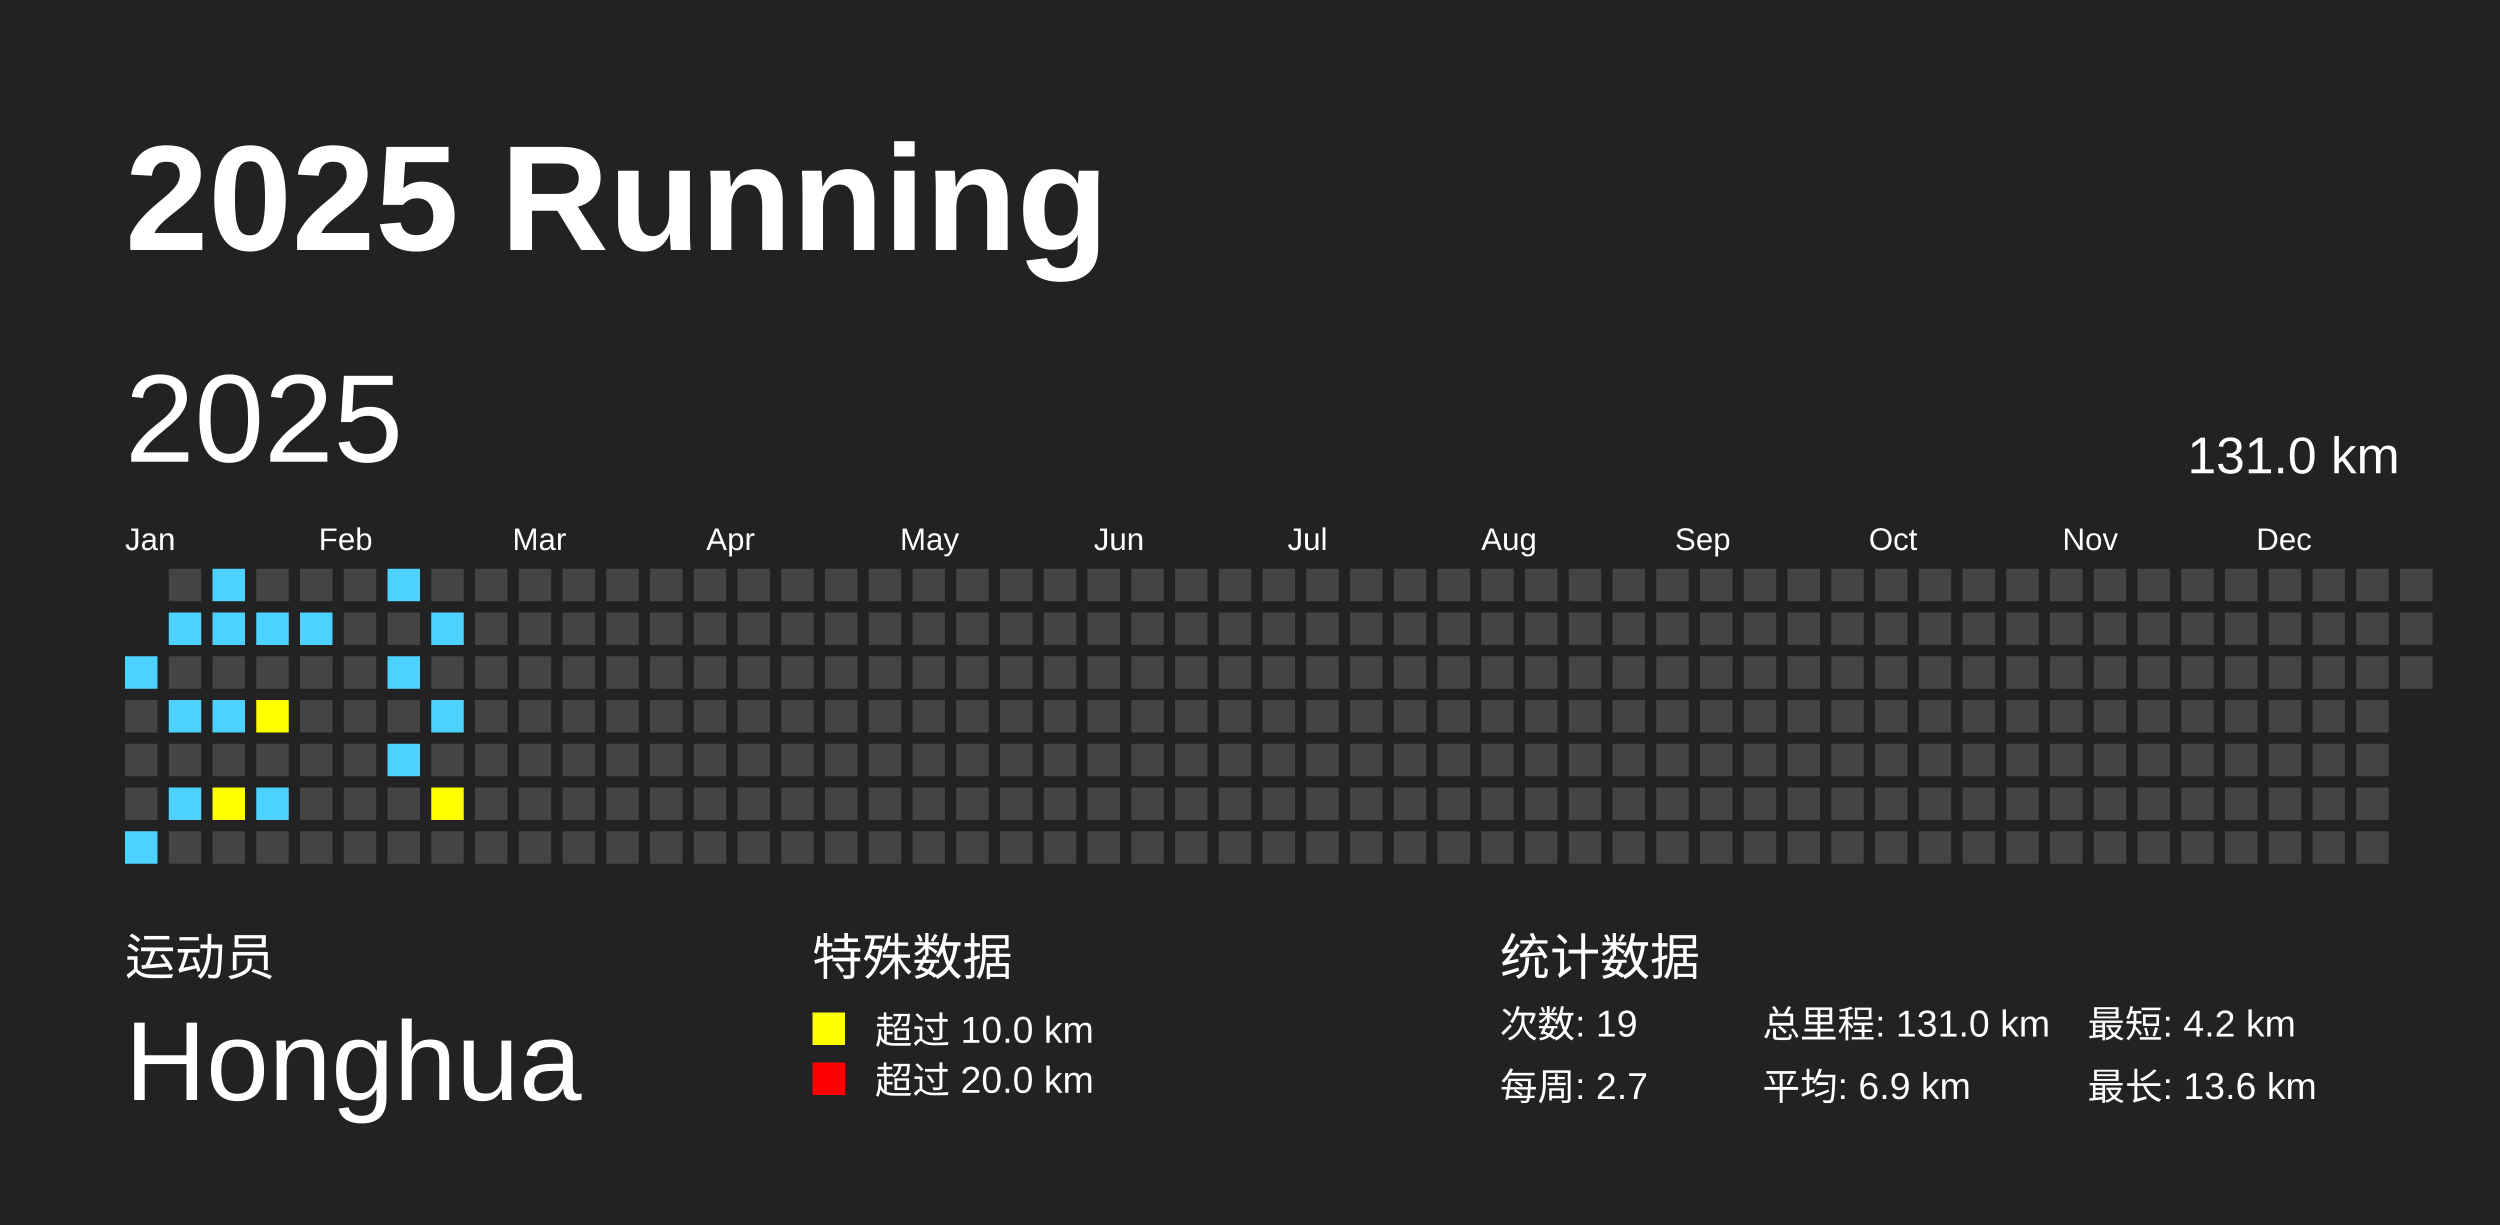
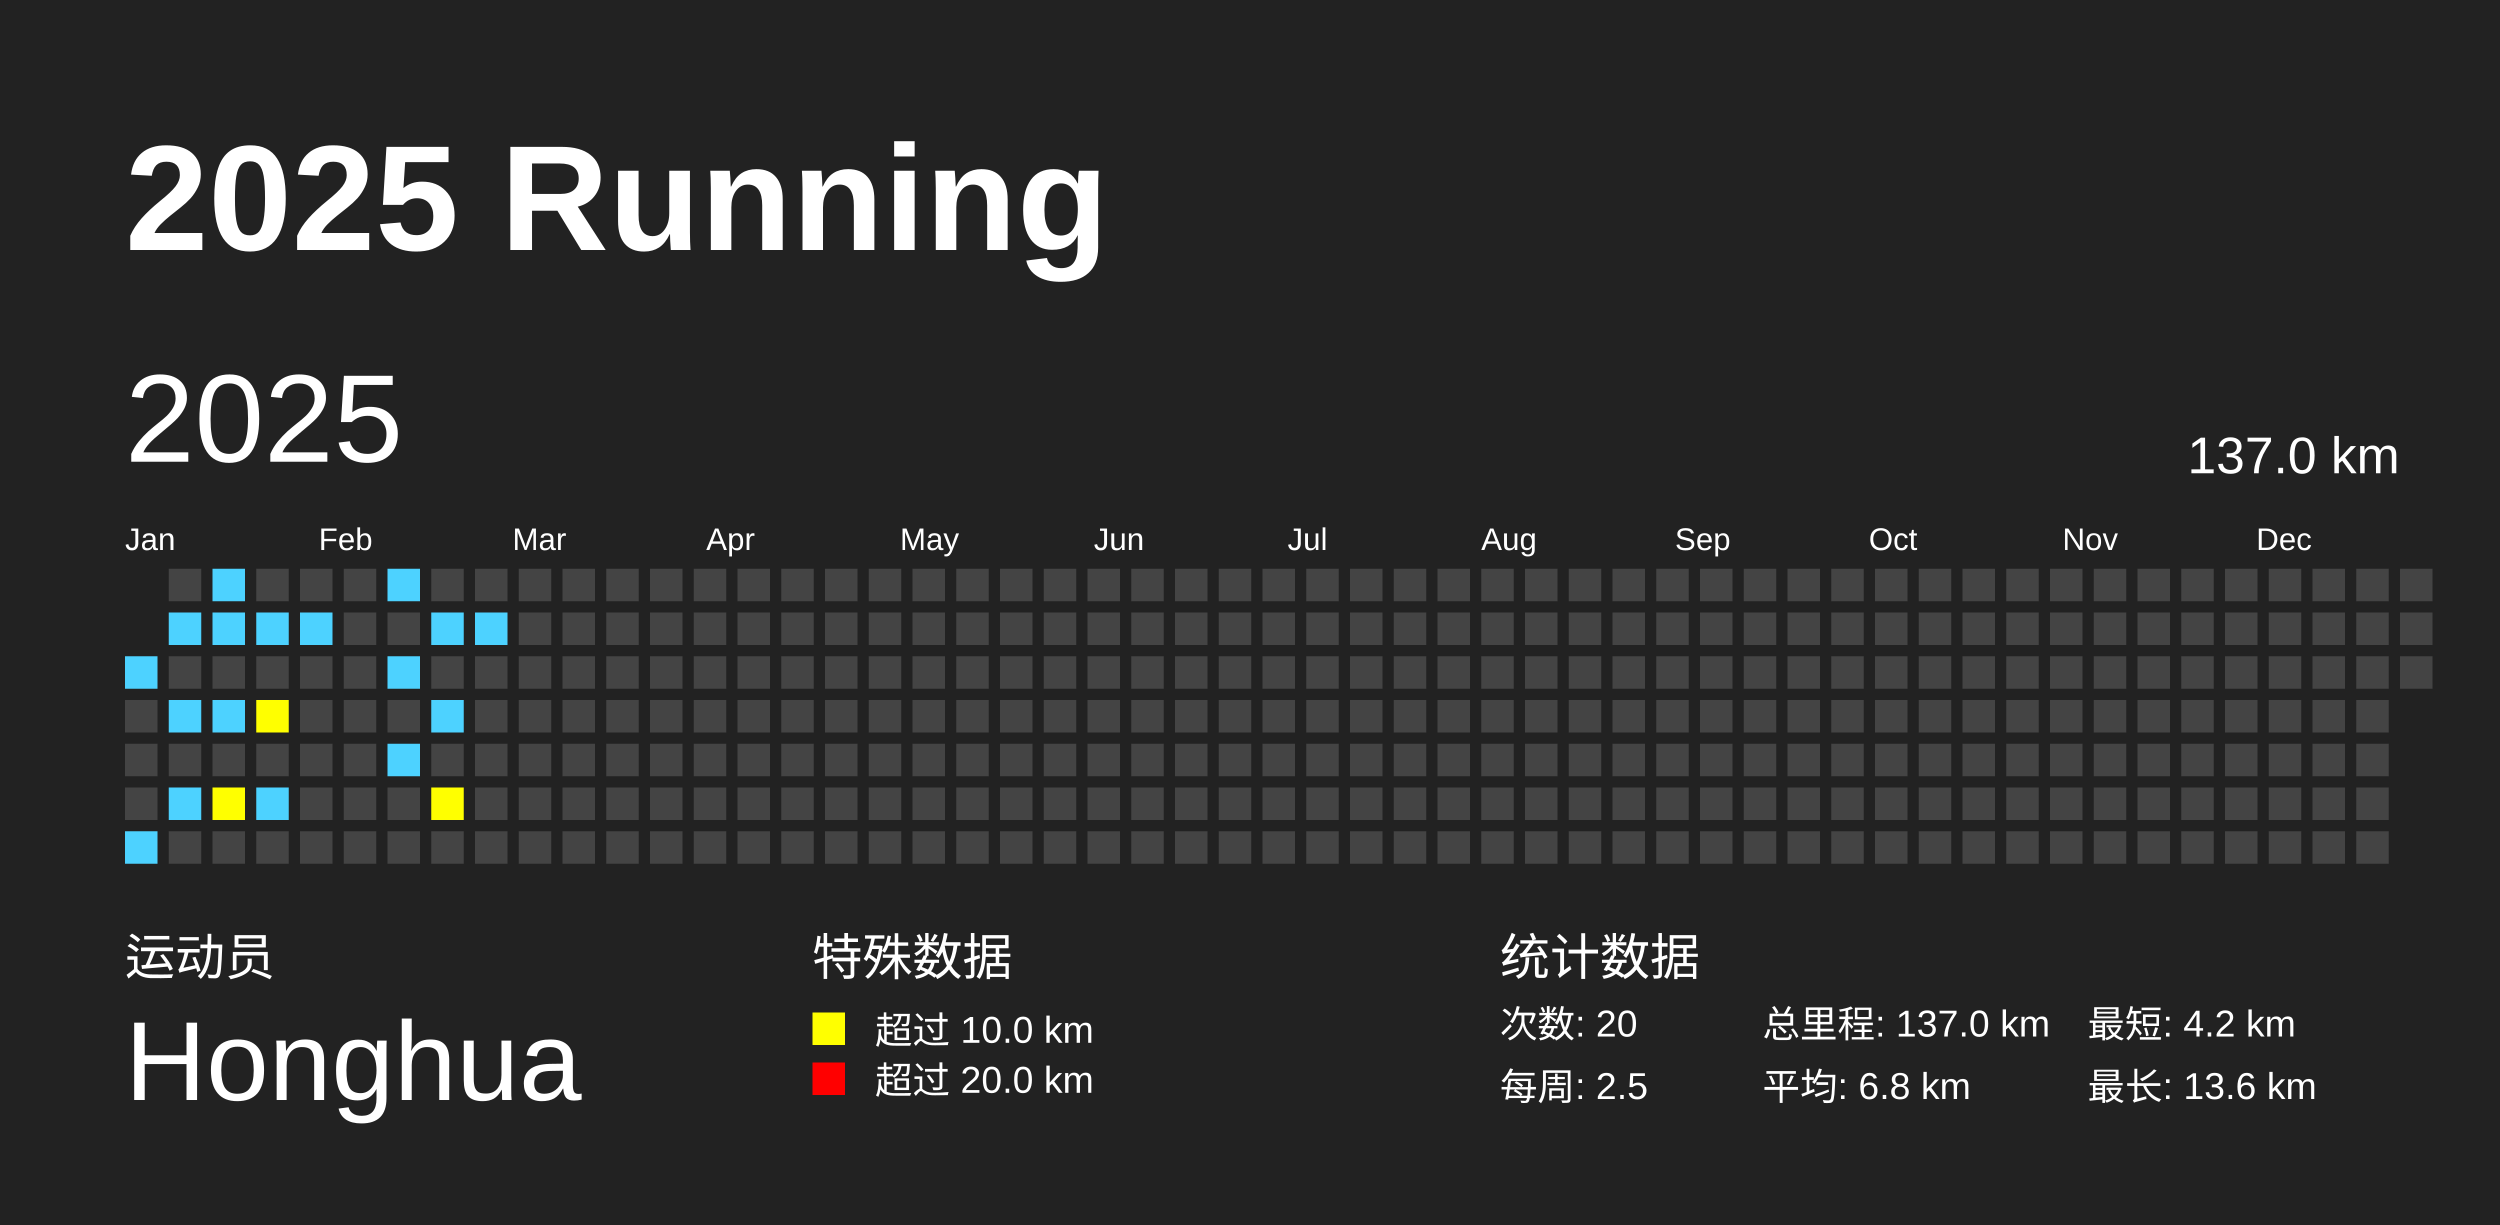
<svg xmlns="http://www.w3.org/2000/svg" baseProfile="full" height="98mm" version="1.1" viewBox="0,0,200,98" width="200mm">
  <defs />
  <rect fill="#222222" height="98" width="200" x="0" y="0" />
  <text fill="#FFFFFF" style="font-size:12px; font-family:Arial; font-weight:bold;" x="10" y="20">2025 Running</text>
  <text fill="#FFFFFF" style="font-size:4px; font-family:Arial" x="10" y="78">运动员</text>
  <text fill="#FFFFFF" style="font-size:9px; font-family:Arial" x="10" y="88">Honghua</text>
  <text fill="#FFFFFF" style="font-size:4px; font-family:Arial" x="65" y="78">特殊数据</text>
  <rect fill="yellow" height="2.6" width="2.6" x="65" y="81" />
  <text fill="#FFFFFF" style="font-size:3px; font-family:Arial" x="70" y="83.5">超过 10.0 km</text>
  <rect fill="red" height="2.6" width="2.6" x="65" y="85" />
  <text fill="#FFFFFF" style="font-size:3px; font-family:Arial" x="70" y="87.5">超过 20.0 km</text>
  <text fill="#FFFFFF" style="font-size:4px; font-family:Arial" x="120" y="78">统计数据</text>
-   <text fill="#FFFFFF" style="font-size:3px; font-family:Arial" x="120" y="83">次数: 19</text>
-   <text fill="#FFFFFF" style="font-size:3px; font-family:Arial" x="120" y="88">每周: 2.7</text>
-   <text fill="#FFFFFF" style="font-size:3px; font-family:Arial" x="141" y="83">总里程: 131.0 km</text>
-   <text fill="#FFFFFF" style="font-size:3px; font-family:Arial" x="141" y="88">平均: 6.9 km</text>
+   <text fill="#FFFFFF" style="font-size:3px; font-family:Arial" x="120" y="83">次数: 20</text>
+   <text fill="#FFFFFF" style="font-size:3px; font-family:Arial" x="120" y="88">每周: 2.5</text>
+   <text fill="#FFFFFF" style="font-size:3px; font-family:Arial" x="141" y="83">总里程: 137.0 km</text>
+   <text fill="#FFFFFF" style="font-size:3px; font-family:Arial" x="141" y="88">平均: 6.8 km</text>
  <text fill="#FFFFFF" style="font-size:3px; font-family:Arial" x="167" y="83">最短: 4.2 km</text>
  <text fill="#FFFFFF" style="font-size:3px; font-family:Arial" x="167" y="88">最长: 13.6 km</text>
  <text dominant-baseline="hanging" fill="#FFFFFF" style="font-size:10.0px; font-family:Arial;" x="10" y="30">2025</text>
-   <text dominant-baseline="hanging" fill="#FFFFFF" style="font-size:4.125px; font-family:Arial;" x="175" y="35">131.0 km</text>
+   <text dominant-baseline="hanging" fill="#FFFFFF" style="font-size:4.125px; font-family:Arial;" x="175" y="35">137.0 km</text>
  <text fill="#FFFFFF" style="font-size:2.5px; font-family:Arial" x="10.0" y="44">Jan</text>
  <text fill="#FFFFFF" style="font-size:2.5px; font-family:Arial" x="25.5" y="44">Feb</text>
  <text fill="#FFFFFF" style="font-size:2.5px; font-family:Arial" x="41.0" y="44">Mar</text>
  <text fill="#FFFFFF" style="font-size:2.5px; font-family:Arial" x="56.5" y="44">Apr</text>
  <text fill="#FFFFFF" style="font-size:2.5px; font-family:Arial" x="72.0" y="44">May</text>
  <text fill="#FFFFFF" style="font-size:2.5px; font-family:Arial" x="87.5" y="44">Jun</text>
  <text fill="#FFFFFF" style="font-size:2.5px; font-family:Arial" x="103.0" y="44">Jul</text>
  <text fill="#FFFFFF" style="font-size:2.5px; font-family:Arial" x="118.5" y="44">Aug</text>
  <text fill="#FFFFFF" style="font-size:2.5px; font-family:Arial" x="134.0" y="44">Sep</text>
  <text fill="#FFFFFF" style="font-size:2.5px; font-family:Arial" x="149.5" y="44">Oct</text>
  <text fill="#FFFFFF" style="font-size:2.5px; font-family:Arial" x="165.0" y="44">Nov</text>
  <text fill="#FFFFFF" style="font-size:2.5px; font-family:Arial" x="180.5" y="44">Dec</text>
  <rect fill="#4DD2FF" height="2.6" width="2.6" x="10.0" y="52.5" />
  <rect fill="#444444" height="2.6" width="2.6" x="10.0" y="56.0" />
  <rect fill="#444444" height="2.6" width="2.6" x="10.0" y="59.5" />
  <rect fill="#444444" height="2.6" width="2.6" x="10.0" y="63.0" />
  <rect fill="#4DD2FF" height="2.6" width="2.6" x="10.0" y="66.5" />
  <rect fill="#444444" height="2.6" width="2.6" x="13.5" y="45.5" />
  <rect fill="#4DD2FF" height="2.6" width="2.6" x="13.5" y="49.0" />
  <rect fill="#444444" height="2.6" width="2.6" x="13.5" y="52.5" />
  <rect fill="#4DD2FF" height="2.6" width="2.6" x="13.5" y="56.0" />
  <rect fill="#444444" height="2.6" width="2.6" x="13.5" y="59.5" />
  <rect fill="#4DD2FF" height="2.6" width="2.6" x="13.5" y="63.0" />
  <rect fill="#444444" height="2.6" width="2.6" x="13.5" y="66.5" />
  <rect fill="#4DD2FF" height="2.6" width="2.6" x="17.0" y="45.5" />
  <rect fill="#4DD2FF" height="2.6" width="2.6" x="17.0" y="49.0" />
  <rect fill="#444444" height="2.6" width="2.6" x="17.0" y="52.5" />
  <rect fill="#4DD2FF" height="2.6" width="2.6" x="17.0" y="56.0" />
  <rect fill="#444444" height="2.6" width="2.6" x="17.0" y="59.5" />
  <rect fill="yellow" height="2.6" width="2.6" x="17.0" y="63.0" />
  <rect fill="#444444" height="2.6" width="2.6" x="17.0" y="66.5" />
  <rect fill="#444444" height="2.6" width="2.6" x="20.5" y="45.5" />
  <rect fill="#4DD2FF" height="2.6" width="2.6" x="20.5" y="49.0" />
  <rect fill="#444444" height="2.6" width="2.6" x="20.5" y="52.5" />
  <rect fill="yellow" height="2.6" width="2.6" x="20.5" y="56.0" />
  <rect fill="#444444" height="2.6" width="2.6" x="20.5" y="59.5" />
  <rect fill="#4DD2FF" height="2.6" width="2.6" x="20.5" y="63.0" />
  <rect fill="#444444" height="2.6" width="2.6" x="20.5" y="66.5" />
  <rect fill="#444444" height="2.6" width="2.6" x="24.0" y="45.5" />
  <rect fill="#4DD2FF" height="2.6" width="2.6" x="24.0" y="49.0" />
  <rect fill="#444444" height="2.6" width="2.6" x="24.0" y="52.5" />
  <rect fill="#444444" height="2.6" width="2.6" x="24.0" y="56.0" />
  <rect fill="#444444" height="2.6" width="2.6" x="24.0" y="59.5" />
  <rect fill="#444444" height="2.6" width="2.6" x="24.0" y="63.0" />
  <rect fill="#444444" height="2.6" width="2.6" x="24.0" y="66.5" />
  <rect fill="#444444" height="2.6" width="2.6" x="27.5" y="45.5" />
  <rect fill="#444444" height="2.6" width="2.6" x="27.5" y="49.0" />
  <rect fill="#444444" height="2.6" width="2.6" x="27.5" y="52.5" />
  <rect fill="#444444" height="2.6" width="2.6" x="27.5" y="56.0" />
  <rect fill="#444444" height="2.6" width="2.6" x="27.5" y="59.5" />
  <rect fill="#444444" height="2.6" width="2.6" x="27.5" y="63.0" />
  <rect fill="#444444" height="2.6" width="2.6" x="27.5" y="66.5" />
  <rect fill="#4DD2FF" height="2.6" width="2.6" x="31.0" y="45.5" />
  <rect fill="#444444" height="2.6" width="2.6" x="31.0" y="49.0" />
  <rect fill="#4DD2FF" height="2.6" width="2.6" x="31.0" y="52.5" />
  <rect fill="#444444" height="2.6" width="2.6" x="31.0" y="56.0" />
  <rect fill="#4DD2FF" height="2.6" width="2.6" x="31.0" y="59.5" />
  <rect fill="#444444" height="2.6" width="2.6" x="31.0" y="63.0" />
  <rect fill="#444444" height="2.6" width="2.6" x="31.0" y="66.5" />
  <rect fill="#444444" height="2.6" width="2.6" x="34.5" y="45.5" />
  <rect fill="#4DD2FF" height="2.6" width="2.6" x="34.5" y="49.0" />
  <rect fill="#444444" height="2.6" width="2.6" x="34.5" y="52.5" />
  <rect fill="#4DD2FF" height="2.6" width="2.6" x="34.5" y="56.0" />
  <rect fill="#444444" height="2.6" width="2.6" x="34.5" y="59.5" />
  <rect fill="yellow" height="2.6" width="2.6" x="34.5" y="63.0" />
  <rect fill="#444444" height="2.6" width="2.6" x="34.5" y="66.5" />
  <rect fill="#444444" height="2.6" width="2.6" x="38.0" y="45.5" />
-   <rect fill="#444444" height="2.6" width="2.6" x="38.0" y="49.0" />
+   <rect fill="#4DD2FF" height="2.6" width="2.6" x="38.0" y="49.0" />
  <rect fill="#444444" height="2.6" width="2.6" x="38.0" y="52.5" />
  <rect fill="#444444" height="2.6" width="2.6" x="38.0" y="56.0" />
  <rect fill="#444444" height="2.6" width="2.6" x="38.0" y="59.5" />
  <rect fill="#444444" height="2.6" width="2.6" x="38.0" y="63.0" />
  <rect fill="#444444" height="2.6" width="2.6" x="38.0" y="66.5" />
  <rect fill="#444444" height="2.6" width="2.6" x="41.5" y="45.5" />
  <rect fill="#444444" height="2.6" width="2.6" x="41.5" y="49.0" />
  <rect fill="#444444" height="2.6" width="2.6" x="41.5" y="52.5" />
  <rect fill="#444444" height="2.6" width="2.6" x="41.5" y="56.0" />
  <rect fill="#444444" height="2.6" width="2.6" x="41.5" y="59.5" />
  <rect fill="#444444" height="2.6" width="2.6" x="41.5" y="63.0" />
  <rect fill="#444444" height="2.6" width="2.6" x="41.5" y="66.5" />
  <rect fill="#444444" height="2.6" width="2.6" x="45.0" y="45.5" />
  <rect fill="#444444" height="2.6" width="2.6" x="45.0" y="49.0" />
  <rect fill="#444444" height="2.6" width="2.6" x="45.0" y="52.5" />
  <rect fill="#444444" height="2.6" width="2.6" x="45.0" y="56.0" />
  <rect fill="#444444" height="2.6" width="2.6" x="45.0" y="59.5" />
  <rect fill="#444444" height="2.6" width="2.6" x="45.0" y="63.0" />
  <rect fill="#444444" height="2.6" width="2.6" x="45.0" y="66.5" />
  <rect fill="#444444" height="2.6" width="2.6" x="48.5" y="45.5" />
  <rect fill="#444444" height="2.6" width="2.6" x="48.5" y="49.0" />
  <rect fill="#444444" height="2.6" width="2.6" x="48.5" y="52.5" />
  <rect fill="#444444" height="2.6" width="2.6" x="48.5" y="56.0" />
  <rect fill="#444444" height="2.6" width="2.6" x="48.5" y="59.5" />
  <rect fill="#444444" height="2.6" width="2.6" x="48.5" y="63.0" />
  <rect fill="#444444" height="2.6" width="2.6" x="48.5" y="66.5" />
  <rect fill="#444444" height="2.6" width="2.6" x="52.0" y="45.5" />
  <rect fill="#444444" height="2.6" width="2.6" x="52.0" y="49.0" />
  <rect fill="#444444" height="2.6" width="2.6" x="52.0" y="52.5" />
  <rect fill="#444444" height="2.6" width="2.6" x="52.0" y="56.0" />
  <rect fill="#444444" height="2.6" width="2.6" x="52.0" y="59.5" />
  <rect fill="#444444" height="2.6" width="2.6" x="52.0" y="63.0" />
  <rect fill="#444444" height="2.6" width="2.6" x="52.0" y="66.5" />
  <rect fill="#444444" height="2.6" width="2.6" x="55.5" y="45.5" />
  <rect fill="#444444" height="2.6" width="2.6" x="55.5" y="49.0" />
  <rect fill="#444444" height="2.6" width="2.6" x="55.5" y="52.5" />
  <rect fill="#444444" height="2.6" width="2.6" x="55.5" y="56.0" />
  <rect fill="#444444" height="2.6" width="2.6" x="55.5" y="59.5" />
  <rect fill="#444444" height="2.6" width="2.6" x="55.5" y="63.0" />
  <rect fill="#444444" height="2.6" width="2.6" x="55.5" y="66.5" />
  <rect fill="#444444" height="2.6" width="2.6" x="59.0" y="45.5" />
  <rect fill="#444444" height="2.6" width="2.6" x="59.0" y="49.0" />
  <rect fill="#444444" height="2.6" width="2.6" x="59.0" y="52.5" />
  <rect fill="#444444" height="2.6" width="2.6" x="59.0" y="56.0" />
  <rect fill="#444444" height="2.6" width="2.6" x="59.0" y="59.5" />
  <rect fill="#444444" height="2.6" width="2.6" x="59.0" y="63.0" />
  <rect fill="#444444" height="2.6" width="2.6" x="59.0" y="66.5" />
  <rect fill="#444444" height="2.6" width="2.6" x="62.5" y="45.5" />
  <rect fill="#444444" height="2.6" width="2.6" x="62.5" y="49.0" />
  <rect fill="#444444" height="2.6" width="2.6" x="62.5" y="52.5" />
  <rect fill="#444444" height="2.6" width="2.6" x="62.5" y="56.0" />
  <rect fill="#444444" height="2.6" width="2.6" x="62.5" y="59.5" />
  <rect fill="#444444" height="2.6" width="2.6" x="62.5" y="63.0" />
  <rect fill="#444444" height="2.6" width="2.6" x="62.5" y="66.5" />
  <rect fill="#444444" height="2.6" width="2.6" x="66.0" y="45.5" />
  <rect fill="#444444" height="2.6" width="2.6" x="66.0" y="49.0" />
  <rect fill="#444444" height="2.6" width="2.6" x="66.0" y="52.5" />
  <rect fill="#444444" height="2.6" width="2.6" x="66.0" y="56.0" />
  <rect fill="#444444" height="2.6" width="2.6" x="66.0" y="59.5" />
  <rect fill="#444444" height="2.6" width="2.6" x="66.0" y="63.0" />
  <rect fill="#444444" height="2.6" width="2.6" x="66.0" y="66.5" />
  <rect fill="#444444" height="2.6" width="2.6" x="69.5" y="45.5" />
  <rect fill="#444444" height="2.6" width="2.6" x="69.5" y="49.0" />
  <rect fill="#444444" height="2.6" width="2.6" x="69.5" y="52.5" />
  <rect fill="#444444" height="2.6" width="2.6" x="69.5" y="56.0" />
  <rect fill="#444444" height="2.6" width="2.6" x="69.5" y="59.5" />
  <rect fill="#444444" height="2.6" width="2.6" x="69.5" y="63.0" />
  <rect fill="#444444" height="2.6" width="2.6" x="69.5" y="66.5" />
  <rect fill="#444444" height="2.6" width="2.6" x="73.0" y="45.5" />
  <rect fill="#444444" height="2.6" width="2.6" x="73.0" y="49.0" />
  <rect fill="#444444" height="2.6" width="2.6" x="73.0" y="52.5" />
  <rect fill="#444444" height="2.6" width="2.6" x="73.0" y="56.0" />
  <rect fill="#444444" height="2.6" width="2.6" x="73.0" y="59.5" />
  <rect fill="#444444" height="2.6" width="2.6" x="73.0" y="63.0" />
  <rect fill="#444444" height="2.6" width="2.6" x="73.0" y="66.5" />
  <rect fill="#444444" height="2.6" width="2.6" x="76.5" y="45.5" />
  <rect fill="#444444" height="2.6" width="2.6" x="76.5" y="49.0" />
  <rect fill="#444444" height="2.6" width="2.6" x="76.5" y="52.5" />
  <rect fill="#444444" height="2.6" width="2.6" x="76.5" y="56.0" />
  <rect fill="#444444" height="2.6" width="2.6" x="76.5" y="59.5" />
  <rect fill="#444444" height="2.6" width="2.6" x="76.5" y="63.0" />
  <rect fill="#444444" height="2.6" width="2.6" x="76.5" y="66.5" />
  <rect fill="#444444" height="2.6" width="2.6" x="80.0" y="45.5" />
  <rect fill="#444444" height="2.6" width="2.6" x="80.0" y="49.0" />
  <rect fill="#444444" height="2.6" width="2.6" x="80.0" y="52.5" />
  <rect fill="#444444" height="2.6" width="2.6" x="80.0" y="56.0" />
  <rect fill="#444444" height="2.6" width="2.6" x="80.0" y="59.5" />
  <rect fill="#444444" height="2.6" width="2.6" x="80.0" y="63.0" />
  <rect fill="#444444" height="2.6" width="2.6" x="80.0" y="66.5" />
  <rect fill="#444444" height="2.6" width="2.6" x="83.5" y="45.5" />
  <rect fill="#444444" height="2.6" width="2.6" x="83.5" y="49.0" />
  <rect fill="#444444" height="2.6" width="2.6" x="83.5" y="52.5" />
  <rect fill="#444444" height="2.6" width="2.6" x="83.5" y="56.0" />
  <rect fill="#444444" height="2.6" width="2.6" x="83.5" y="59.5" />
  <rect fill="#444444" height="2.6" width="2.6" x="83.5" y="63.0" />
  <rect fill="#444444" height="2.6" width="2.6" x="83.5" y="66.5" />
  <rect fill="#444444" height="2.6" width="2.6" x="87.0" y="45.5" />
  <rect fill="#444444" height="2.6" width="2.6" x="87.0" y="49.0" />
  <rect fill="#444444" height="2.6" width="2.6" x="87.0" y="52.5" />
  <rect fill="#444444" height="2.6" width="2.6" x="87.0" y="56.0" />
  <rect fill="#444444" height="2.6" width="2.6" x="87.0" y="59.5" />
  <rect fill="#444444" height="2.6" width="2.6" x="87.0" y="63.0" />
  <rect fill="#444444" height="2.6" width="2.6" x="87.0" y="66.5" />
  <rect fill="#444444" height="2.6" width="2.6" x="90.5" y="45.5" />
  <rect fill="#444444" height="2.6" width="2.6" x="90.5" y="49.0" />
  <rect fill="#444444" height="2.6" width="2.6" x="90.5" y="52.5" />
  <rect fill="#444444" height="2.6" width="2.6" x="90.5" y="56.0" />
  <rect fill="#444444" height="2.6" width="2.6" x="90.5" y="59.5" />
  <rect fill="#444444" height="2.6" width="2.6" x="90.5" y="63.0" />
  <rect fill="#444444" height="2.6" width="2.6" x="90.5" y="66.5" />
  <rect fill="#444444" height="2.6" width="2.6" x="94.0" y="45.5" />
  <rect fill="#444444" height="2.6" width="2.6" x="94.0" y="49.0" />
  <rect fill="#444444" height="2.6" width="2.6" x="94.0" y="52.5" />
  <rect fill="#444444" height="2.6" width="2.6" x="94.0" y="56.0" />
  <rect fill="#444444" height="2.6" width="2.6" x="94.0" y="59.5" />
  <rect fill="#444444" height="2.6" width="2.6" x="94.0" y="63.0" />
  <rect fill="#444444" height="2.6" width="2.6" x="94.0" y="66.5" />
  <rect fill="#444444" height="2.6" width="2.6" x="97.5" y="45.5" />
  <rect fill="#444444" height="2.6" width="2.6" x="97.5" y="49.0" />
  <rect fill="#444444" height="2.6" width="2.6" x="97.5" y="52.5" />
  <rect fill="#444444" height="2.6" width="2.6" x="97.5" y="56.0" />
  <rect fill="#444444" height="2.6" width="2.6" x="97.5" y="59.5" />
  <rect fill="#444444" height="2.6" width="2.6" x="97.5" y="63.0" />
  <rect fill="#444444" height="2.6" width="2.6" x="97.5" y="66.5" />
  <rect fill="#444444" height="2.6" width="2.6" x="101.0" y="45.5" />
  <rect fill="#444444" height="2.6" width="2.6" x="101.0" y="49.0" />
  <rect fill="#444444" height="2.6" width="2.6" x="101.0" y="52.5" />
  <rect fill="#444444" height="2.6" width="2.6" x="101.0" y="56.0" />
  <rect fill="#444444" height="2.6" width="2.6" x="101.0" y="59.5" />
  <rect fill="#444444" height="2.6" width="2.6" x="101.0" y="63.0" />
  <rect fill="#444444" height="2.6" width="2.6" x="101.0" y="66.5" />
  <rect fill="#444444" height="2.6" width="2.6" x="104.5" y="45.5" />
  <rect fill="#444444" height="2.6" width="2.6" x="104.5" y="49.0" />
  <rect fill="#444444" height="2.6" width="2.6" x="104.5" y="52.5" />
  <rect fill="#444444" height="2.6" width="2.6" x="104.5" y="56.0" />
  <rect fill="#444444" height="2.6" width="2.6" x="104.5" y="59.5" />
  <rect fill="#444444" height="2.6" width="2.6" x="104.5" y="63.0" />
  <rect fill="#444444" height="2.6" width="2.6" x="104.5" y="66.5" />
  <rect fill="#444444" height="2.6" width="2.6" x="108.0" y="45.5" />
  <rect fill="#444444" height="2.6" width="2.6" x="108.0" y="49.0" />
  <rect fill="#444444" height="2.6" width="2.6" x="108.0" y="52.5" />
  <rect fill="#444444" height="2.6" width="2.6" x="108.0" y="56.0" />
  <rect fill="#444444" height="2.6" width="2.6" x="108.0" y="59.5" />
  <rect fill="#444444" height="2.6" width="2.6" x="108.0" y="63.0" />
  <rect fill="#444444" height="2.6" width="2.6" x="108.0" y="66.5" />
  <rect fill="#444444" height="2.6" width="2.6" x="111.5" y="45.5" />
  <rect fill="#444444" height="2.6" width="2.6" x="111.5" y="49.0" />
  <rect fill="#444444" height="2.6" width="2.6" x="111.5" y="52.5" />
  <rect fill="#444444" height="2.6" width="2.6" x="111.5" y="56.0" />
  <rect fill="#444444" height="2.6" width="2.6" x="111.5" y="59.5" />
  <rect fill="#444444" height="2.6" width="2.6" x="111.5" y="63.0" />
  <rect fill="#444444" height="2.6" width="2.6" x="111.5" y="66.5" />
  <rect fill="#444444" height="2.6" width="2.6" x="115.0" y="45.5" />
  <rect fill="#444444" height="2.6" width="2.6" x="115.0" y="49.0" />
  <rect fill="#444444" height="2.6" width="2.6" x="115.0" y="52.5" />
  <rect fill="#444444" height="2.6" width="2.6" x="115.0" y="56.0" />
  <rect fill="#444444" height="2.6" width="2.6" x="115.0" y="59.5" />
  <rect fill="#444444" height="2.6" width="2.6" x="115.0" y="63.0" />
  <rect fill="#444444" height="2.6" width="2.6" x="115.0" y="66.5" />
  <rect fill="#444444" height="2.6" width="2.6" x="118.5" y="45.5" />
  <rect fill="#444444" height="2.6" width="2.6" x="118.5" y="49.0" />
  <rect fill="#444444" height="2.6" width="2.6" x="118.5" y="52.5" />
  <rect fill="#444444" height="2.6" width="2.6" x="118.5" y="56.0" />
  <rect fill="#444444" height="2.6" width="2.6" x="118.5" y="59.5" />
  <rect fill="#444444" height="2.6" width="2.6" x="118.5" y="63.0" />
  <rect fill="#444444" height="2.6" width="2.6" x="118.5" y="66.5" />
  <rect fill="#444444" height="2.6" width="2.6" x="122.0" y="45.5" />
  <rect fill="#444444" height="2.6" width="2.6" x="122.0" y="49.0" />
  <rect fill="#444444" height="2.6" width="2.6" x="122.0" y="52.5" />
  <rect fill="#444444" height="2.6" width="2.6" x="122.0" y="56.0" />
  <rect fill="#444444" height="2.6" width="2.6" x="122.0" y="59.5" />
  <rect fill="#444444" height="2.6" width="2.6" x="122.0" y="63.0" />
  <rect fill="#444444" height="2.6" width="2.6" x="122.0" y="66.5" />
  <rect fill="#444444" height="2.6" width="2.6" x="125.5" y="45.5" />
  <rect fill="#444444" height="2.6" width="2.6" x="125.5" y="49.0" />
  <rect fill="#444444" height="2.6" width="2.6" x="125.5" y="52.5" />
  <rect fill="#444444" height="2.6" width="2.6" x="125.5" y="56.0" />
  <rect fill="#444444" height="2.6" width="2.6" x="125.5" y="59.5" />
  <rect fill="#444444" height="2.6" width="2.6" x="125.5" y="63.0" />
  <rect fill="#444444" height="2.6" width="2.6" x="125.5" y="66.5" />
  <rect fill="#444444" height="2.6" width="2.6" x="129.0" y="45.5" />
  <rect fill="#444444" height="2.6" width="2.6" x="129.0" y="49.0" />
  <rect fill="#444444" height="2.6" width="2.6" x="129.0" y="52.5" />
  <rect fill="#444444" height="2.6" width="2.6" x="129.0" y="56.0" />
  <rect fill="#444444" height="2.6" width="2.6" x="129.0" y="59.5" />
  <rect fill="#444444" height="2.6" width="2.6" x="129.0" y="63.0" />
  <rect fill="#444444" height="2.6" width="2.6" x="129.0" y="66.5" />
  <rect fill="#444444" height="2.6" width="2.6" x="132.5" y="45.5" />
  <rect fill="#444444" height="2.6" width="2.6" x="132.5" y="49.0" />
  <rect fill="#444444" height="2.6" width="2.6" x="132.5" y="52.5" />
  <rect fill="#444444" height="2.6" width="2.6" x="132.5" y="56.0" />
  <rect fill="#444444" height="2.6" width="2.6" x="132.5" y="59.5" />
  <rect fill="#444444" height="2.6" width="2.6" x="132.5" y="63.0" />
  <rect fill="#444444" height="2.6" width="2.6" x="132.5" y="66.5" />
  <rect fill="#444444" height="2.6" width="2.6" x="136.0" y="45.5" />
  <rect fill="#444444" height="2.6" width="2.6" x="136.0" y="49.0" />
  <rect fill="#444444" height="2.6" width="2.6" x="136.0" y="52.5" />
  <rect fill="#444444" height="2.6" width="2.6" x="136.0" y="56.0" />
  <rect fill="#444444" height="2.6" width="2.6" x="136.0" y="59.5" />
  <rect fill="#444444" height="2.6" width="2.6" x="136.0" y="63.0" />
  <rect fill="#444444" height="2.6" width="2.6" x="136.0" y="66.5" />
  <rect fill="#444444" height="2.6" width="2.6" x="139.5" y="45.5" />
  <rect fill="#444444" height="2.6" width="2.6" x="139.5" y="49.0" />
  <rect fill="#444444" height="2.6" width="2.6" x="139.5" y="52.5" />
  <rect fill="#444444" height="2.6" width="2.6" x="139.5" y="56.0" />
  <rect fill="#444444" height="2.6" width="2.6" x="139.5" y="59.5" />
  <rect fill="#444444" height="2.6" width="2.6" x="139.5" y="63.0" />
  <rect fill="#444444" height="2.6" width="2.6" x="139.5" y="66.5" />
  <rect fill="#444444" height="2.6" width="2.6" x="143.0" y="45.5" />
  <rect fill="#444444" height="2.6" width="2.6" x="143.0" y="49.0" />
  <rect fill="#444444" height="2.6" width="2.6" x="143.0" y="52.5" />
  <rect fill="#444444" height="2.6" width="2.6" x="143.0" y="56.0" />
  <rect fill="#444444" height="2.6" width="2.6" x="143.0" y="59.5" />
  <rect fill="#444444" height="2.6" width="2.6" x="143.0" y="63.0" />
  <rect fill="#444444" height="2.6" width="2.6" x="143.0" y="66.5" />
  <rect fill="#444444" height="2.6" width="2.6" x="146.5" y="45.5" />
  <rect fill="#444444" height="2.6" width="2.6" x="146.5" y="49.0" />
  <rect fill="#444444" height="2.6" width="2.6" x="146.5" y="52.5" />
  <rect fill="#444444" height="2.6" width="2.6" x="146.5" y="56.0" />
  <rect fill="#444444" height="2.6" width="2.6" x="146.5" y="59.5" />
  <rect fill="#444444" height="2.6" width="2.6" x="146.5" y="63.0" />
  <rect fill="#444444" height="2.6" width="2.6" x="146.5" y="66.5" />
  <rect fill="#444444" height="2.6" width="2.6" x="150.0" y="45.5" />
  <rect fill="#444444" height="2.6" width="2.6" x="150.0" y="49.0" />
  <rect fill="#444444" height="2.6" width="2.6" x="150.0" y="52.5" />
  <rect fill="#444444" height="2.6" width="2.6" x="150.0" y="56.0" />
  <rect fill="#444444" height="2.6" width="2.6" x="150.0" y="59.5" />
  <rect fill="#444444" height="2.6" width="2.6" x="150.0" y="63.0" />
  <rect fill="#444444" height="2.6" width="2.6" x="150.0" y="66.5" />
  <rect fill="#444444" height="2.6" width="2.6" x="153.5" y="45.5" />
  <rect fill="#444444" height="2.6" width="2.6" x="153.5" y="49.0" />
  <rect fill="#444444" height="2.6" width="2.6" x="153.5" y="52.5" />
  <rect fill="#444444" height="2.6" width="2.6" x="153.5" y="56.0" />
  <rect fill="#444444" height="2.6" width="2.6" x="153.5" y="59.5" />
  <rect fill="#444444" height="2.6" width="2.6" x="153.5" y="63.0" />
  <rect fill="#444444" height="2.6" width="2.6" x="153.5" y="66.5" />
  <rect fill="#444444" height="2.6" width="2.6" x="157.0" y="45.5" />
  <rect fill="#444444" height="2.6" width="2.6" x="157.0" y="49.0" />
  <rect fill="#444444" height="2.6" width="2.6" x="157.0" y="52.5" />
  <rect fill="#444444" height="2.6" width="2.6" x="157.0" y="56.0" />
  <rect fill="#444444" height="2.6" width="2.6" x="157.0" y="59.5" />
  <rect fill="#444444" height="2.6" width="2.6" x="157.0" y="63.0" />
  <rect fill="#444444" height="2.6" width="2.6" x="157.0" y="66.5" />
  <rect fill="#444444" height="2.6" width="2.6" x="160.5" y="45.5" />
  <rect fill="#444444" height="2.6" width="2.6" x="160.5" y="49.0" />
  <rect fill="#444444" height="2.6" width="2.6" x="160.5" y="52.5" />
  <rect fill="#444444" height="2.6" width="2.6" x="160.5" y="56.0" />
  <rect fill="#444444" height="2.6" width="2.6" x="160.5" y="59.5" />
  <rect fill="#444444" height="2.6" width="2.6" x="160.5" y="63.0" />
  <rect fill="#444444" height="2.6" width="2.6" x="160.5" y="66.5" />
  <rect fill="#444444" height="2.6" width="2.6" x="164.0" y="45.5" />
  <rect fill="#444444" height="2.6" width="2.6" x="164.0" y="49.0" />
  <rect fill="#444444" height="2.6" width="2.6" x="164.0" y="52.5" />
  <rect fill="#444444" height="2.6" width="2.6" x="164.0" y="56.0" />
  <rect fill="#444444" height="2.6" width="2.6" x="164.0" y="59.5" />
  <rect fill="#444444" height="2.6" width="2.6" x="164.0" y="63.0" />
  <rect fill="#444444" height="2.6" width="2.6" x="164.0" y="66.5" />
  <rect fill="#444444" height="2.6" width="2.6" x="167.5" y="45.5" />
  <rect fill="#444444" height="2.6" width="2.6" x="167.5" y="49.0" />
  <rect fill="#444444" height="2.6" width="2.6" x="167.5" y="52.5" />
  <rect fill="#444444" height="2.6" width="2.6" x="167.5" y="56.0" />
  <rect fill="#444444" height="2.6" width="2.6" x="167.5" y="59.5" />
  <rect fill="#444444" height="2.6" width="2.6" x="167.5" y="63.0" />
  <rect fill="#444444" height="2.6" width="2.6" x="167.5" y="66.5" />
  <rect fill="#444444" height="2.6" width="2.6" x="171.0" y="45.5" />
  <rect fill="#444444" height="2.6" width="2.6" x="171.0" y="49.0" />
  <rect fill="#444444" height="2.6" width="2.6" x="171.0" y="52.5" />
  <rect fill="#444444" height="2.6" width="2.6" x="171.0" y="56.0" />
  <rect fill="#444444" height="2.6" width="2.6" x="171.0" y="59.5" />
  <rect fill="#444444" height="2.6" width="2.6" x="171.0" y="63.0" />
  <rect fill="#444444" height="2.6" width="2.6" x="171.0" y="66.5" />
  <rect fill="#444444" height="2.6" width="2.6" x="174.5" y="45.5" />
  <rect fill="#444444" height="2.6" width="2.6" x="174.5" y="49.0" />
  <rect fill="#444444" height="2.6" width="2.6" x="174.5" y="52.5" />
  <rect fill="#444444" height="2.6" width="2.6" x="174.5" y="56.0" />
  <rect fill="#444444" height="2.6" width="2.6" x="174.5" y="59.5" />
  <rect fill="#444444" height="2.6" width="2.6" x="174.5" y="63.0" />
  <rect fill="#444444" height="2.6" width="2.6" x="174.5" y="66.5" />
  <rect fill="#444444" height="2.6" width="2.6" x="178.0" y="45.5" />
  <rect fill="#444444" height="2.6" width="2.6" x="178.0" y="49.0" />
  <rect fill="#444444" height="2.6" width="2.6" x="178.0" y="52.5" />
  <rect fill="#444444" height="2.6" width="2.6" x="178.0" y="56.0" />
  <rect fill="#444444" height="2.6" width="2.6" x="178.0" y="59.5" />
  <rect fill="#444444" height="2.6" width="2.6" x="178.0" y="63.0" />
  <rect fill="#444444" height="2.6" width="2.6" x="178.0" y="66.5" />
  <rect fill="#444444" height="2.6" width="2.6" x="181.5" y="45.5" />
  <rect fill="#444444" height="2.6" width="2.6" x="181.5" y="49.0" />
  <rect fill="#444444" height="2.6" width="2.6" x="181.5" y="52.5" />
  <rect fill="#444444" height="2.6" width="2.6" x="181.5" y="56.0" />
  <rect fill="#444444" height="2.6" width="2.6" x="181.5" y="59.5" />
  <rect fill="#444444" height="2.6" width="2.6" x="181.5" y="63.0" />
  <rect fill="#444444" height="2.6" width="2.6" x="181.5" y="66.5" />
  <rect fill="#444444" height="2.6" width="2.6" x="185.0" y="45.5" />
  <rect fill="#444444" height="2.6" width="2.6" x="185.0" y="49.0" />
  <rect fill="#444444" height="2.6" width="2.6" x="185.0" y="52.5" />
  <rect fill="#444444" height="2.6" width="2.6" x="185.0" y="56.0" />
  <rect fill="#444444" height="2.6" width="2.6" x="185.0" y="59.5" />
  <rect fill="#444444" height="2.6" width="2.6" x="185.0" y="63.0" />
  <rect fill="#444444" height="2.6" width="2.6" x="185.0" y="66.5" />
  <rect fill="#444444" height="2.6" width="2.6" x="188.5" y="45.5" />
  <rect fill="#444444" height="2.6" width="2.6" x="188.5" y="49.0" />
  <rect fill="#444444" height="2.6" width="2.6" x="188.5" y="52.5" />
  <rect fill="#444444" height="2.6" width="2.6" x="188.5" y="56.0" />
  <rect fill="#444444" height="2.6" width="2.6" x="188.5" y="59.5" />
  <rect fill="#444444" height="2.6" width="2.6" x="188.5" y="63.0" />
  <rect fill="#444444" height="2.6" width="2.6" x="188.5" y="66.5" />
  <rect fill="#444444" height="2.6" width="2.6" x="192.0" y="45.5" />
  <rect fill="#444444" height="2.6" width="2.6" x="192.0" y="49.0" />
  <rect fill="#444444" height="2.6" width="2.6" x="192.0" y="52.5" />
</svg>
